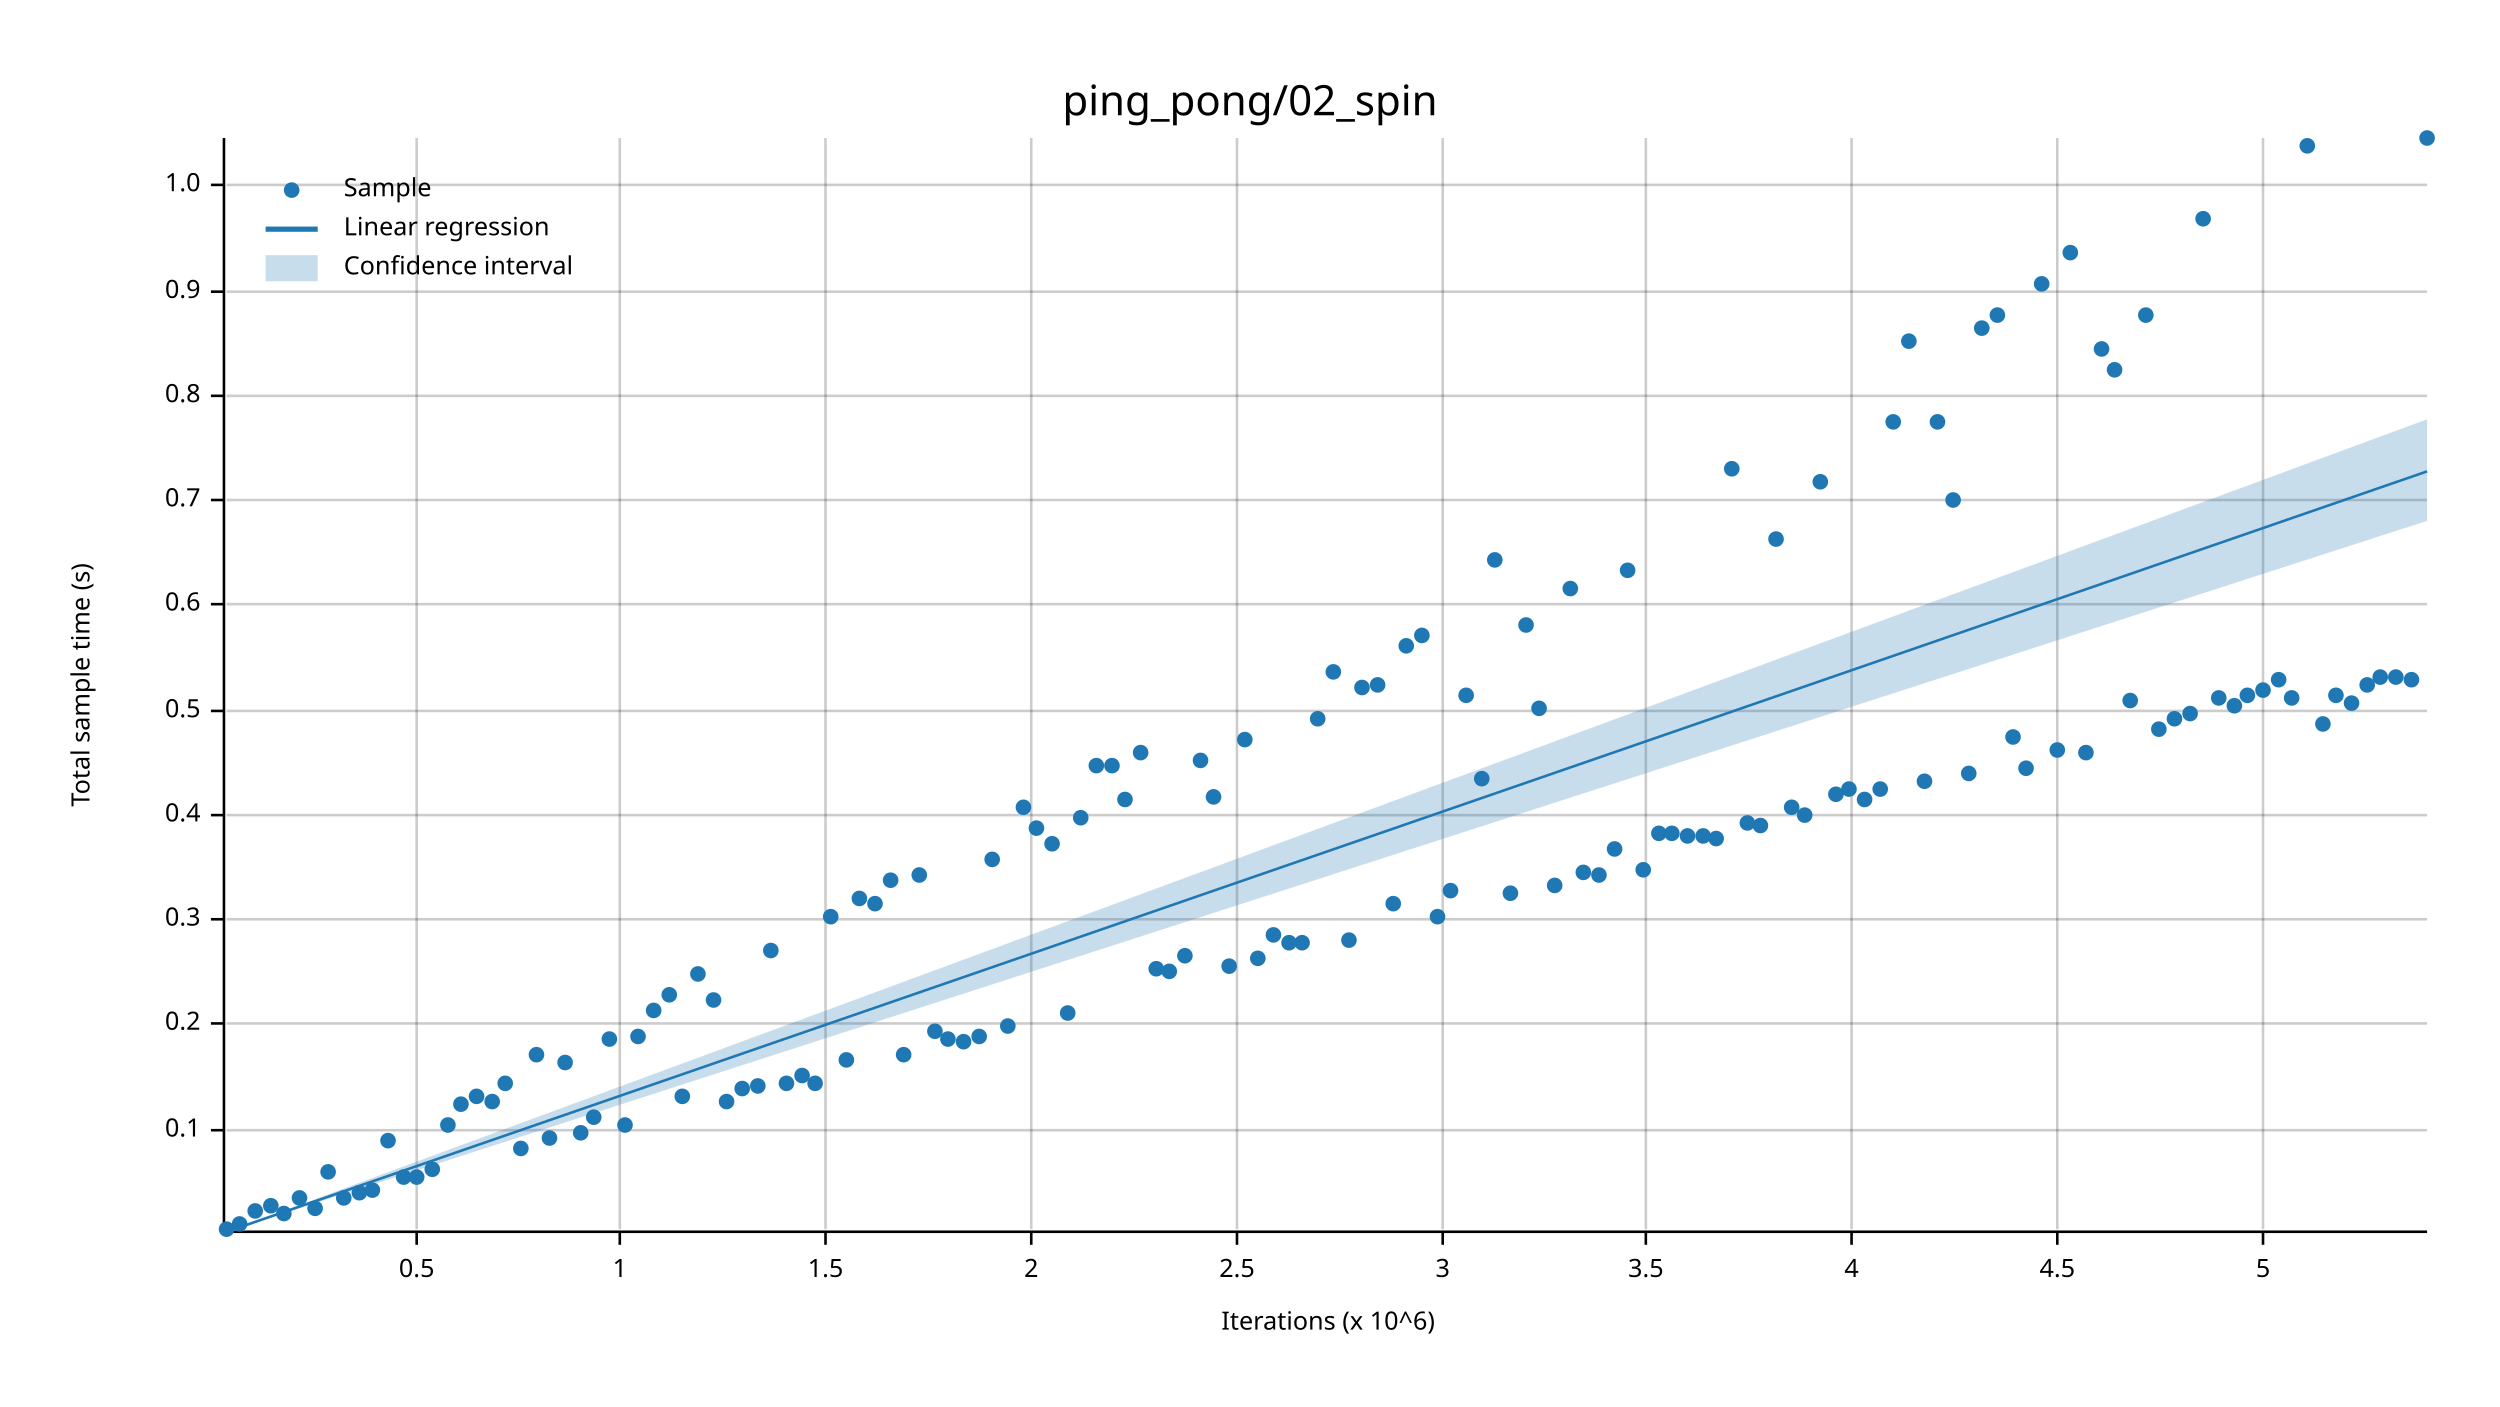
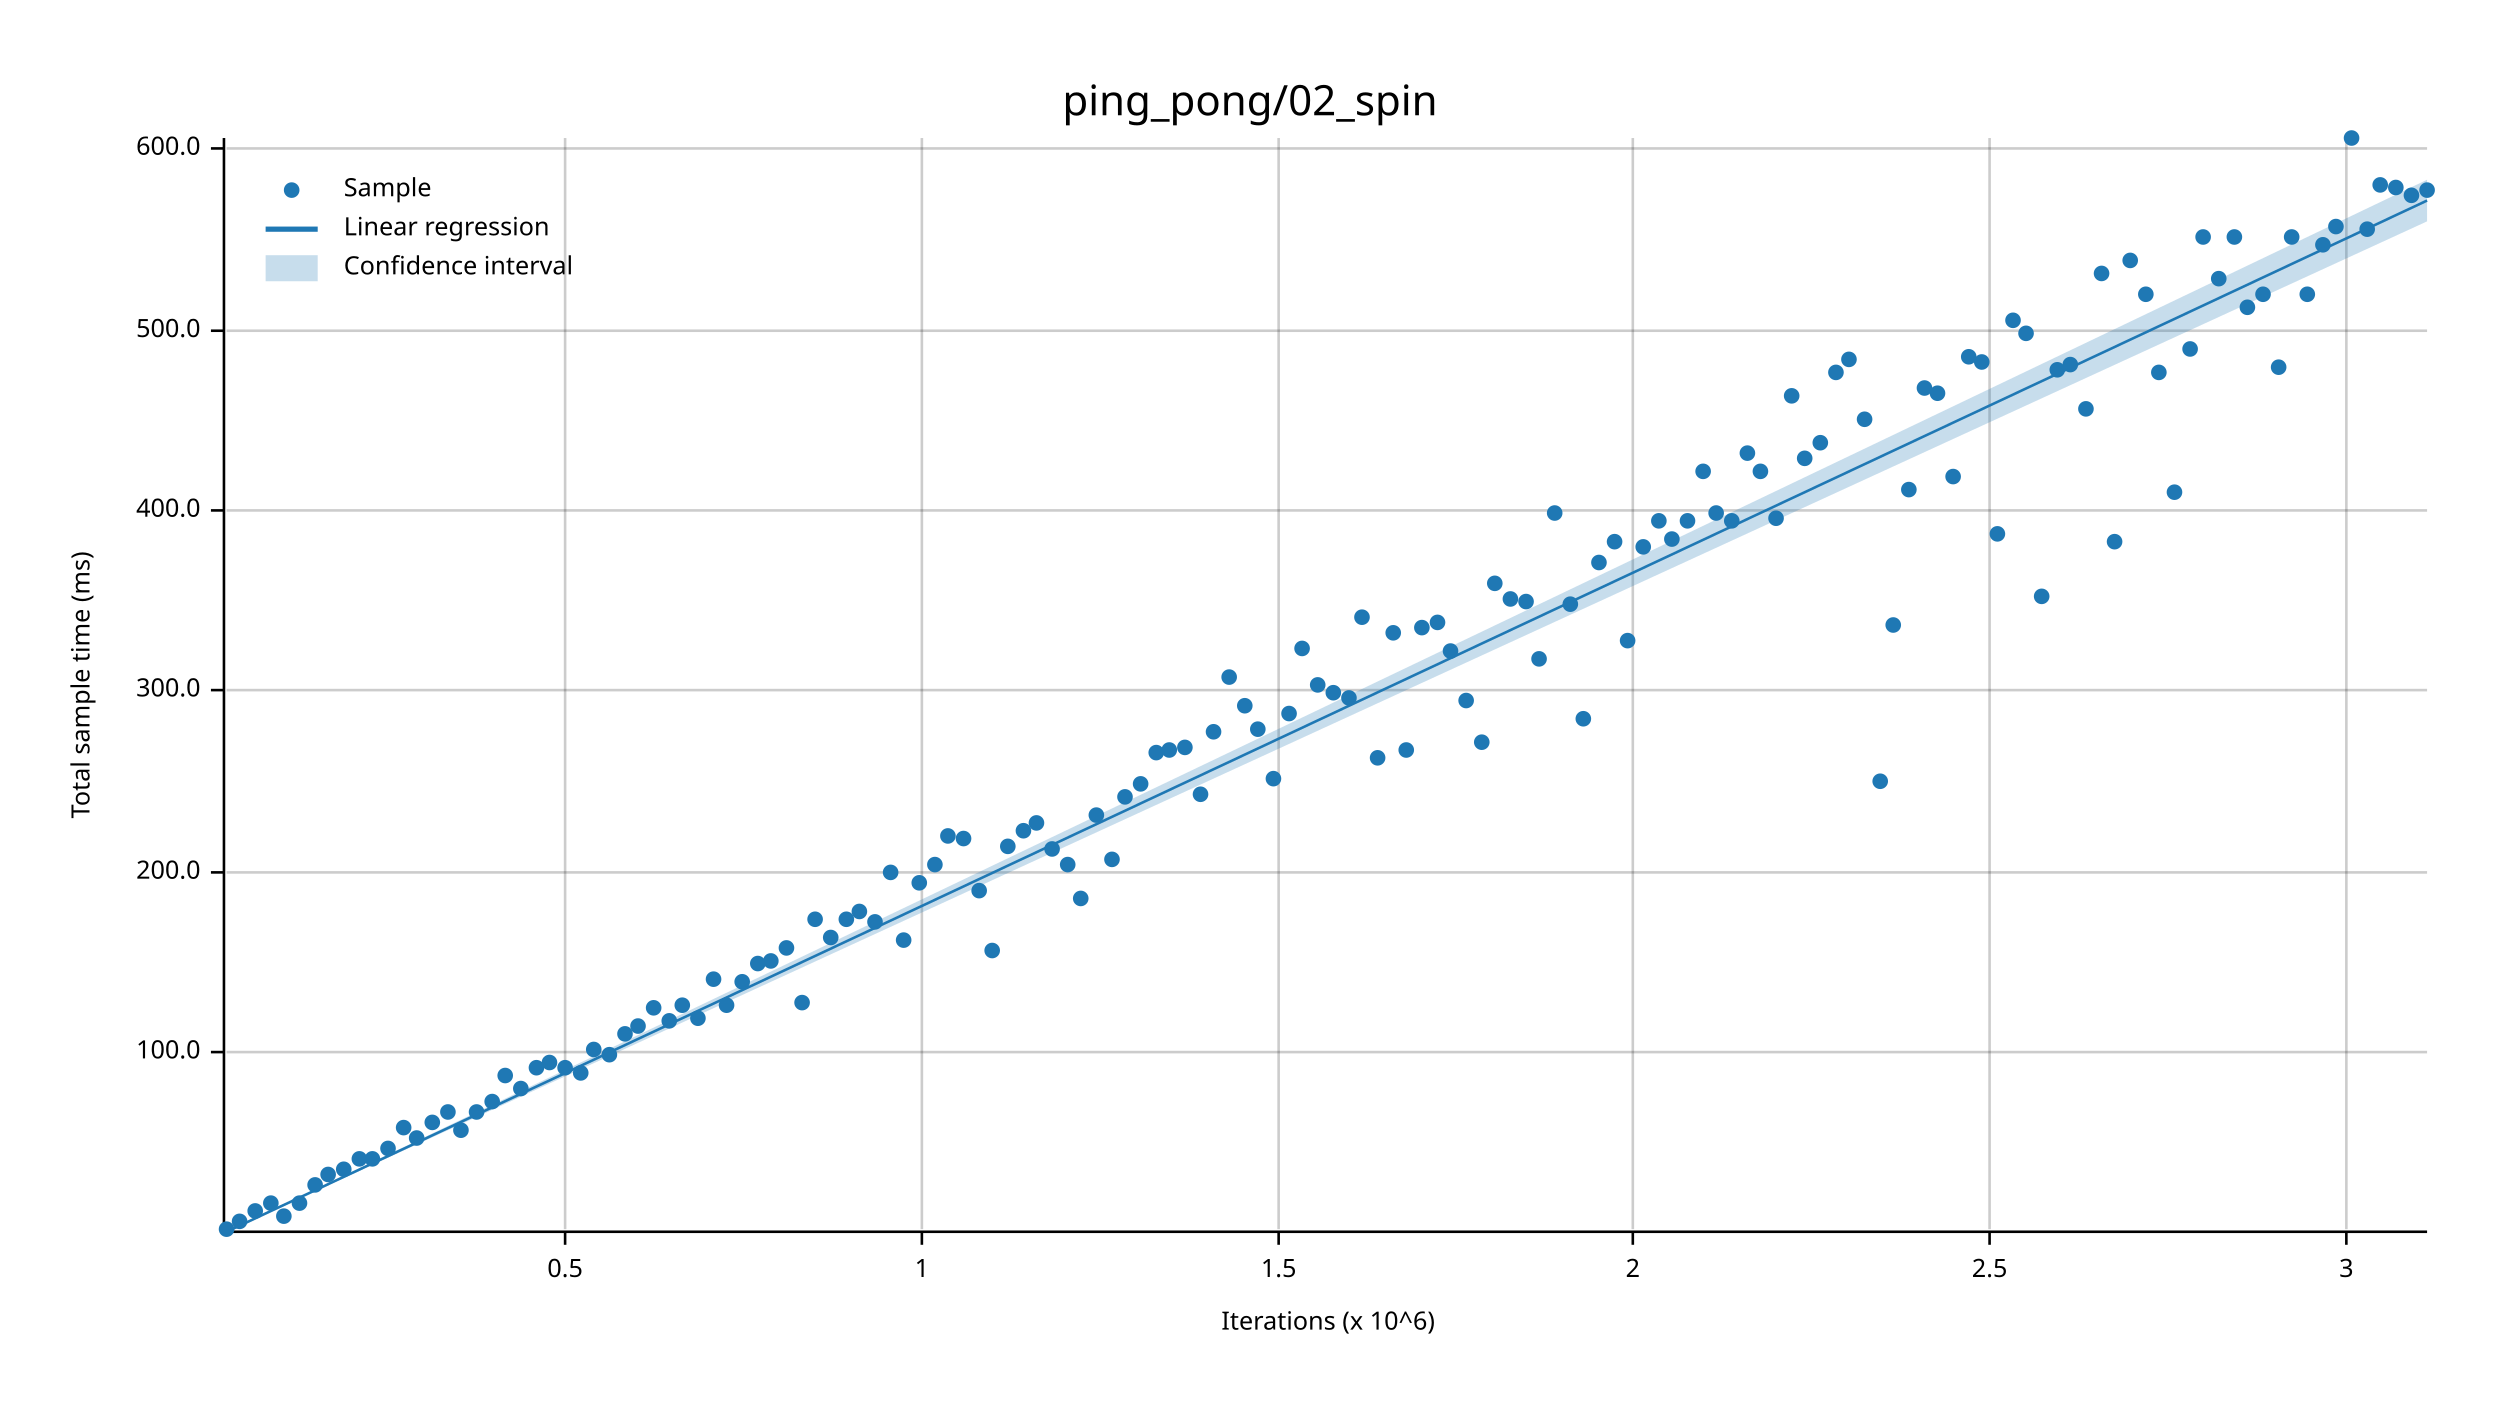
<svg xmlns="http://www.w3.org/2000/svg" width="960" height="540" viewBox="0 0 960 540">
  <text x="480" y="32" dy="0.76em" text-anchor="middle" font-family="sans-serif" font-size="16.129" opacity="1" fill="#000000">
ping_pong/02_spin
</text>
  <text x="27" y="263" dy="0.76em" text-anchor="middle" font-family="sans-serif" font-size="9.677" opacity="1" fill="#000000" transform="rotate(270, 27, 263)">
- Total sample time (s)
+ Total sample time (ms)
</text>
  <text x="510" y="513" dy="-0.5ex" text-anchor="middle" font-family="sans-serif" font-size="9.677" opacity="1" fill="#000000">
Iterations (x 10^6)
</text>
-   <line opacity="0.2" stroke="#000000" stroke-width="1" x1="160" y1="472" x2="160" y2="53" />
-   <line opacity="0.2" stroke="#000000" stroke-width="1" x1="238" y1="472" x2="238" y2="53" />
-   <line opacity="0.2" stroke="#000000" stroke-width="1" x1="317" y1="472" x2="317" y2="53" />
-   <line opacity="0.2" stroke="#000000" stroke-width="1" x1="396" y1="472" x2="396" y2="53" />
-   <line opacity="0.2" stroke="#000000" stroke-width="1" x1="475" y1="472" x2="475" y2="53" />
-   <line opacity="0.2" stroke="#000000" stroke-width="1" x1="554" y1="472" x2="554" y2="53" />
-   <line opacity="0.2" stroke="#000000" stroke-width="1" x1="632" y1="472" x2="632" y2="53" />
-   <line opacity="0.2" stroke="#000000" stroke-width="1" x1="711" y1="472" x2="711" y2="53" />
-   <line opacity="0.2" stroke="#000000" stroke-width="1" x1="790" y1="472" x2="790" y2="53" />
-   <line opacity="0.2" stroke="#000000" stroke-width="1" x1="869" y1="472" x2="869" y2="53" />
-   <line opacity="0.2" stroke="#000000" stroke-width="1" x1="87" y1="434" x2="932" y2="434" />
-   <line opacity="0.2" stroke="#000000" stroke-width="1" x1="87" y1="393" x2="932" y2="393" />
-   <line opacity="0.2" stroke="#000000" stroke-width="1" x1="87" y1="353" x2="932" y2="353" />
-   <line opacity="0.2" stroke="#000000" stroke-width="1" x1="87" y1="313" x2="932" y2="313" />
-   <line opacity="0.2" stroke="#000000" stroke-width="1" x1="87" y1="273" x2="932" y2="273" />
-   <line opacity="0.2" stroke="#000000" stroke-width="1" x1="87" y1="232" x2="932" y2="232" />
-   <line opacity="0.2" stroke="#000000" stroke-width="1" x1="87" y1="192" x2="932" y2="192" />
-   <line opacity="0.2" stroke="#000000" stroke-width="1" x1="87" y1="152" x2="932" y2="152" />
-   <line opacity="0.2" stroke="#000000" stroke-width="1" x1="87" y1="112" x2="932" y2="112" />
-   <line opacity="0.2" stroke="#000000" stroke-width="1" x1="87" y1="71" x2="932" y2="71" />
+   <line opacity="0.2" stroke="#000000" stroke-width="1" x1="217" y1="472" x2="217" y2="53" />
+   <line opacity="0.2" stroke="#000000" stroke-width="1" x1="354" y1="472" x2="354" y2="53" />
+   <line opacity="0.2" stroke="#000000" stroke-width="1" x1="491" y1="472" x2="491" y2="53" />
+   <line opacity="0.2" stroke="#000000" stroke-width="1" x1="627" y1="472" x2="627" y2="53" />
+   <line opacity="0.2" stroke="#000000" stroke-width="1" x1="764" y1="472" x2="764" y2="53" />
+   <line opacity="0.2" stroke="#000000" stroke-width="1" x1="901" y1="472" x2="901" y2="53" />
+   <line opacity="0.2" stroke="#000000" stroke-width="1" x1="87" y1="404" x2="932" y2="404" />
+   <line opacity="0.2" stroke="#000000" stroke-width="1" x1="87" y1="335" x2="932" y2="335" />
+   <line opacity="0.2" stroke="#000000" stroke-width="1" x1="87" y1="265" x2="932" y2="265" />
+   <line opacity="0.2" stroke="#000000" stroke-width="1" x1="87" y1="196" x2="932" y2="196" />
+   <line opacity="0.2" stroke="#000000" stroke-width="1" x1="87" y1="127" x2="932" y2="127" />
+   <line opacity="0.2" stroke="#000000" stroke-width="1" x1="87" y1="57" x2="932" y2="57" />
  <polyline fill="none" opacity="1" stroke="#000000" stroke-width="1" points="86,53 86,472 " />
-   <text x="77" y="434" dy="0.5ex" text-anchor="end" font-family="sans-serif" font-size="9.677" opacity="1" fill="#000000">
- 0.1
- </text>
-   <polyline fill="none" opacity="1" stroke="#000000" stroke-width="1" points="81,434 86,434 " />
-   <text x="77" y="393" dy="0.5ex" text-anchor="end" font-family="sans-serif" font-size="9.677" opacity="1" fill="#000000">
- 0.2
- </text>
-   <polyline fill="none" opacity="1" stroke="#000000" stroke-width="1" points="81,393 86,393 " />
-   <text x="77" y="353" dy="0.5ex" text-anchor="end" font-family="sans-serif" font-size="9.677" opacity="1" fill="#000000">
- 0.3
- </text>
-   <polyline fill="none" opacity="1" stroke="#000000" stroke-width="1" points="81,353 86,353 " />
-   <text x="77" y="313" dy="0.5ex" text-anchor="end" font-family="sans-serif" font-size="9.677" opacity="1" fill="#000000">
- 0.4
- </text>
-   <polyline fill="none" opacity="1" stroke="#000000" stroke-width="1" points="81,313 86,313 " />
-   <text x="77" y="273" dy="0.5ex" text-anchor="end" font-family="sans-serif" font-size="9.677" opacity="1" fill="#000000">
+   <text x="77" y="404" dy="0.5ex" text-anchor="end" font-family="sans-serif" font-size="9.677" opacity="1" fill="#000000">
+ 100.0
+ </text>
+   <polyline fill="none" opacity="1" stroke="#000000" stroke-width="1" points="81,404 86,404 " />
+   <text x="77" y="335" dy="0.5ex" text-anchor="end" font-family="sans-serif" font-size="9.677" opacity="1" fill="#000000">
+ 200.0
+ </text>
+   <polyline fill="none" opacity="1" stroke="#000000" stroke-width="1" points="81,335 86,335 " />
+   <text x="77" y="265" dy="0.5ex" text-anchor="end" font-family="sans-serif" font-size="9.677" opacity="1" fill="#000000">
+ 300.0
+ </text>
+   <polyline fill="none" opacity="1" stroke="#000000" stroke-width="1" points="81,265 86,265 " />
+   <text x="77" y="196" dy="0.5ex" text-anchor="end" font-family="sans-serif" font-size="9.677" opacity="1" fill="#000000">
+ 400.0
+ </text>
+   <polyline fill="none" opacity="1" stroke="#000000" stroke-width="1" points="81,196 86,196 " />
+   <text x="77" y="127" dy="0.5ex" text-anchor="end" font-family="sans-serif" font-size="9.677" opacity="1" fill="#000000">
+ 500.0
+ </text>
+   <polyline fill="none" opacity="1" stroke="#000000" stroke-width="1" points="81,127 86,127 " />
+   <text x="77" y="57" dy="0.5ex" text-anchor="end" font-family="sans-serif" font-size="9.677" opacity="1" fill="#000000">
+ 600.0
+ </text>
+   <polyline fill="none" opacity="1" stroke="#000000" stroke-width="1" points="81,57 86,57 " />
+   <polyline fill="none" opacity="1" stroke="#000000" stroke-width="1" points="87,473 932,473 " />
+   <text x="217" y="483" dy="0.76em" text-anchor="middle" font-family="sans-serif" font-size="9.677" opacity="1" fill="#000000">
0.5
</text>
-   <polyline fill="none" opacity="1" stroke="#000000" stroke-width="1" points="81,273 86,273 " />
-   <text x="77" y="232" dy="0.5ex" text-anchor="end" font-family="sans-serif" font-size="9.677" opacity="1" fill="#000000">
- 0.6
- </text>
-   <polyline fill="none" opacity="1" stroke="#000000" stroke-width="1" points="81,232 86,232 " />
-   <text x="77" y="192" dy="0.5ex" text-anchor="end" font-family="sans-serif" font-size="9.677" opacity="1" fill="#000000">
- 0.7
- </text>
-   <polyline fill="none" opacity="1" stroke="#000000" stroke-width="1" points="81,192 86,192 " />
-   <text x="77" y="152" dy="0.5ex" text-anchor="end" font-family="sans-serif" font-size="9.677" opacity="1" fill="#000000">
- 0.8
- </text>
-   <polyline fill="none" opacity="1" stroke="#000000" stroke-width="1" points="81,152 86,152 " />
-   <text x="77" y="112" dy="0.5ex" text-anchor="end" font-family="sans-serif" font-size="9.677" opacity="1" fill="#000000">
- 0.9
- </text>
-   <polyline fill="none" opacity="1" stroke="#000000" stroke-width="1" points="81,112 86,112 " />
-   <text x="77" y="71" dy="0.5ex" text-anchor="end" font-family="sans-serif" font-size="9.677" opacity="1" fill="#000000">
- 1.0
- </text>
-   <polyline fill="none" opacity="1" stroke="#000000" stroke-width="1" points="81,71 86,71 " />
-   <polyline fill="none" opacity="1" stroke="#000000" stroke-width="1" points="87,473 932,473 " />
-   <text x="160" y="483" dy="0.76em" text-anchor="middle" font-family="sans-serif" font-size="9.677" opacity="1" fill="#000000">
- 0.5
- </text>
-   <polyline fill="none" opacity="1" stroke="#000000" stroke-width="1" points="160,473 160,478 " />
-   <text x="238" y="483" dy="0.76em" text-anchor="middle" font-family="sans-serif" font-size="9.677" opacity="1" fill="#000000">
+   <polyline fill="none" opacity="1" stroke="#000000" stroke-width="1" points="217,473 217,478 " />
+   <text x="354" y="483" dy="0.76em" text-anchor="middle" font-family="sans-serif" font-size="9.677" opacity="1" fill="#000000">
1
</text>
-   <polyline fill="none" opacity="1" stroke="#000000" stroke-width="1" points="238,473 238,478 " />
-   <text x="317" y="483" dy="0.76em" text-anchor="middle" font-family="sans-serif" font-size="9.677" opacity="1" fill="#000000">
+   <polyline fill="none" opacity="1" stroke="#000000" stroke-width="1" points="354,473 354,478 " />
+   <text x="491" y="483" dy="0.76em" text-anchor="middle" font-family="sans-serif" font-size="9.677" opacity="1" fill="#000000">
1.5
</text>
-   <polyline fill="none" opacity="1" stroke="#000000" stroke-width="1" points="317,473 317,478 " />
-   <text x="396" y="483" dy="0.76em" text-anchor="middle" font-family="sans-serif" font-size="9.677" opacity="1" fill="#000000">
+   <polyline fill="none" opacity="1" stroke="#000000" stroke-width="1" points="491,473 491,478 " />
+   <text x="627" y="483" dy="0.76em" text-anchor="middle" font-family="sans-serif" font-size="9.677" opacity="1" fill="#000000">
2
</text>
-   <polyline fill="none" opacity="1" stroke="#000000" stroke-width="1" points="396,473 396,478 " />
-   <text x="475" y="483" dy="0.76em" text-anchor="middle" font-family="sans-serif" font-size="9.677" opacity="1" fill="#000000">
+   <polyline fill="none" opacity="1" stroke="#000000" stroke-width="1" points="627,473 627,478 " />
+   <text x="764" y="483" dy="0.76em" text-anchor="middle" font-family="sans-serif" font-size="9.677" opacity="1" fill="#000000">
2.5
</text>
-   <polyline fill="none" opacity="1" stroke="#000000" stroke-width="1" points="475,473 475,478 " />
-   <text x="554" y="483" dy="0.76em" text-anchor="middle" font-family="sans-serif" font-size="9.677" opacity="1" fill="#000000">
+   <polyline fill="none" opacity="1" stroke="#000000" stroke-width="1" points="764,473 764,478 " />
+   <text x="901" y="483" dy="0.76em" text-anchor="middle" font-family="sans-serif" font-size="9.677" opacity="1" fill="#000000">
3
</text>
-   <polyline fill="none" opacity="1" stroke="#000000" stroke-width="1" points="554,473 554,478 " />
-   <text x="632" y="483" dy="0.76em" text-anchor="middle" font-family="sans-serif" font-size="9.677" opacity="1" fill="#000000">
- 3.5
- </text>
-   <polyline fill="none" opacity="1" stroke="#000000" stroke-width="1" points="632,473 632,478 " />
-   <text x="711" y="483" dy="0.76em" text-anchor="middle" font-family="sans-serif" font-size="9.677" opacity="1" fill="#000000">
- 4
- </text>
-   <polyline fill="none" opacity="1" stroke="#000000" stroke-width="1" points="711,473 711,478 " />
-   <text x="790" y="483" dy="0.76em" text-anchor="middle" font-family="sans-serif" font-size="9.677" opacity="1" fill="#000000">
- 4.5
- </text>
-   <polyline fill="none" opacity="1" stroke="#000000" stroke-width="1" points="790,473 790,478 " />
-   <text x="869" y="483" dy="0.76em" text-anchor="middle" font-family="sans-serif" font-size="9.677" opacity="1" fill="#000000">
- 5
- </text>
-   <polyline fill="none" opacity="1" stroke="#000000" stroke-width="1" points="869,473 869,478 " />
+   <polyline fill="none" opacity="1" stroke="#000000" stroke-width="1" points="901,473 901,478 " />
  <circle cx="87" cy="472" r="3" opacity="1" fill="#1F78B4" stroke="none" stroke-width="1" />
-   <circle cx="92" cy="470" r="3" opacity="1" fill="#1F78B4" stroke="none" stroke-width="1" />
+   <circle cx="92" cy="469" r="3" opacity="1" fill="#1F78B4" stroke="none" stroke-width="1" />
  <circle cx="98" cy="465" r="3" opacity="1" fill="#1F78B4" stroke="none" stroke-width="1" />
-   <circle cx="104" cy="463" r="3" opacity="1" fill="#1F78B4" stroke="none" stroke-width="1" />
-   <circle cx="109" cy="466" r="3" opacity="1" fill="#1F78B4" stroke="none" stroke-width="1" />
-   <circle cx="115" cy="460" r="3" opacity="1" fill="#1F78B4" stroke="none" stroke-width="1" />
-   <circle cx="121" cy="464" r="3" opacity="1" fill="#1F78B4" stroke="none" stroke-width="1" />
-   <circle cx="126" cy="450" r="3" opacity="1" fill="#1F78B4" stroke="none" stroke-width="1" />
-   <circle cx="132" cy="460" r="3" opacity="1" fill="#1F78B4" stroke="none" stroke-width="1" />
-   <circle cx="138" cy="458" r="3" opacity="1" fill="#1F78B4" stroke="none" stroke-width="1" />
-   <circle cx="143" cy="457" r="3" opacity="1" fill="#1F78B4" stroke="none" stroke-width="1" />
-   <circle cx="149" cy="438" r="3" opacity="1" fill="#1F78B4" stroke="none" stroke-width="1" />
-   <circle cx="155" cy="452" r="3" opacity="1" fill="#1F78B4" stroke="none" stroke-width="1" />
-   <circle cx="160" cy="452" r="3" opacity="1" fill="#1F78B4" stroke="none" stroke-width="1" />
-   <circle cx="166" cy="449" r="3" opacity="1" fill="#1F78B4" stroke="none" stroke-width="1" />
-   <circle cx="172" cy="432" r="3" opacity="1" fill="#1F78B4" stroke="none" stroke-width="1" />
-   <circle cx="177" cy="424" r="3" opacity="1" fill="#1F78B4" stroke="none" stroke-width="1" />
-   <circle cx="183" cy="421" r="3" opacity="1" fill="#1F78B4" stroke="none" stroke-width="1" />
+   <circle cx="104" cy="462" r="3" opacity="1" fill="#1F78B4" stroke="none" stroke-width="1" />
+   <circle cx="109" cy="467" r="3" opacity="1" fill="#1F78B4" stroke="none" stroke-width="1" />
+   <circle cx="115" cy="462" r="3" opacity="1" fill="#1F78B4" stroke="none" stroke-width="1" />
+   <circle cx="121" cy="455" r="3" opacity="1" fill="#1F78B4" stroke="none" stroke-width="1" />
+   <circle cx="126" cy="451" r="3" opacity="1" fill="#1F78B4" stroke="none" stroke-width="1" />
+   <circle cx="132" cy="449" r="3" opacity="1" fill="#1F78B4" stroke="none" stroke-width="1" />
+   <circle cx="138" cy="445" r="3" opacity="1" fill="#1F78B4" stroke="none" stroke-width="1" />
+   <circle cx="143" cy="445" r="3" opacity="1" fill="#1F78B4" stroke="none" stroke-width="1" />
+   <circle cx="149" cy="441" r="3" opacity="1" fill="#1F78B4" stroke="none" stroke-width="1" />
+   <circle cx="155" cy="433" r="3" opacity="1" fill="#1F78B4" stroke="none" stroke-width="1" />
+   <circle cx="160" cy="437" r="3" opacity="1" fill="#1F78B4" stroke="none" stroke-width="1" />
+   <circle cx="166" cy="431" r="3" opacity="1" fill="#1F78B4" stroke="none" stroke-width="1" />
+   <circle cx="172" cy="427" r="3" opacity="1" fill="#1F78B4" stroke="none" stroke-width="1" />
+   <circle cx="177" cy="434" r="3" opacity="1" fill="#1F78B4" stroke="none" stroke-width="1" />
+   <circle cx="183" cy="427" r="3" opacity="1" fill="#1F78B4" stroke="none" stroke-width="1" />
  <circle cx="189" cy="423" r="3" opacity="1" fill="#1F78B4" stroke="none" stroke-width="1" />
-   <circle cx="194" cy="416" r="3" opacity="1" fill="#1F78B4" stroke="none" stroke-width="1" />
-   <circle cx="200" cy="441" r="3" opacity="1" fill="#1F78B4" stroke="none" stroke-width="1" />
-   <circle cx="206" cy="405" r="3" opacity="1" fill="#1F78B4" stroke="none" stroke-width="1" />
-   <circle cx="211" cy="437" r="3" opacity="1" fill="#1F78B4" stroke="none" stroke-width="1" />
-   <circle cx="217" cy="408" r="3" opacity="1" fill="#1F78B4" stroke="none" stroke-width="1" />
-   <circle cx="223" cy="435" r="3" opacity="1" fill="#1F78B4" stroke="none" stroke-width="1" />
-   <circle cx="228" cy="429" r="3" opacity="1" fill="#1F78B4" stroke="none" stroke-width="1" />
-   <circle cx="234" cy="399" r="3" opacity="1" fill="#1F78B4" stroke="none" stroke-width="1" />
-   <circle cx="240" cy="432" r="3" opacity="1" fill="#1F78B4" stroke="none" stroke-width="1" />
-   <circle cx="245" cy="398" r="3" opacity="1" fill="#1F78B4" stroke="none" stroke-width="1" />
-   <circle cx="251" cy="388" r="3" opacity="1" fill="#1F78B4" stroke="none" stroke-width="1" />
-   <circle cx="257" cy="382" r="3" opacity="1" fill="#1F78B4" stroke="none" stroke-width="1" />
-   <circle cx="262" cy="421" r="3" opacity="1" fill="#1F78B4" stroke="none" stroke-width="1" />
-   <circle cx="268" cy="374" r="3" opacity="1" fill="#1F78B4" stroke="none" stroke-width="1" />
-   <circle cx="274" cy="384" r="3" opacity="1" fill="#1F78B4" stroke="none" stroke-width="1" />
-   <circle cx="279" cy="423" r="3" opacity="1" fill="#1F78B4" stroke="none" stroke-width="1" />
-   <circle cx="285" cy="418" r="3" opacity="1" fill="#1F78B4" stroke="none" stroke-width="1" />
-   <circle cx="291" cy="417" r="3" opacity="1" fill="#1F78B4" stroke="none" stroke-width="1" />
-   <circle cx="296" cy="365" r="3" opacity="1" fill="#1F78B4" stroke="none" stroke-width="1" />
-   <circle cx="302" cy="416" r="3" opacity="1" fill="#1F78B4" stroke="none" stroke-width="1" />
-   <circle cx="308" cy="413" r="3" opacity="1" fill="#1F78B4" stroke="none" stroke-width="1" />
-   <circle cx="313" cy="416" r="3" opacity="1" fill="#1F78B4" stroke="none" stroke-width="1" />
-   <circle cx="319" cy="352" r="3" opacity="1" fill="#1F78B4" stroke="none" stroke-width="1" />
-   <circle cx="325" cy="407" r="3" opacity="1" fill="#1F78B4" stroke="none" stroke-width="1" />
-   <circle cx="330" cy="345" r="3" opacity="1" fill="#1F78B4" stroke="none" stroke-width="1" />
-   <circle cx="336" cy="347" r="3" opacity="1" fill="#1F78B4" stroke="none" stroke-width="1" />
-   <circle cx="342" cy="338" r="3" opacity="1" fill="#1F78B4" stroke="none" stroke-width="1" />
-   <circle cx="347" cy="405" r="3" opacity="1" fill="#1F78B4" stroke="none" stroke-width="1" />
-   <circle cx="353" cy="336" r="3" opacity="1" fill="#1F78B4" stroke="none" stroke-width="1" />
-   <circle cx="359" cy="396" r="3" opacity="1" fill="#1F78B4" stroke="none" stroke-width="1" />
-   <circle cx="364" cy="399" r="3" opacity="1" fill="#1F78B4" stroke="none" stroke-width="1" />
-   <circle cx="370" cy="400" r="3" opacity="1" fill="#1F78B4" stroke="none" stroke-width="1" />
-   <circle cx="376" cy="398" r="3" opacity="1" fill="#1F78B4" stroke="none" stroke-width="1" />
-   <circle cx="381" cy="330" r="3" opacity="1" fill="#1F78B4" stroke="none" stroke-width="1" />
-   <circle cx="387" cy="394" r="3" opacity="1" fill="#1F78B4" stroke="none" stroke-width="1" />
-   <circle cx="393" cy="310" r="3" opacity="1" fill="#1F78B4" stroke="none" stroke-width="1" />
-   <circle cx="398" cy="318" r="3" opacity="1" fill="#1F78B4" stroke="none" stroke-width="1" />
-   <circle cx="404" cy="324" r="3" opacity="1" fill="#1F78B4" stroke="none" stroke-width="1" />
-   <circle cx="410" cy="389" r="3" opacity="1" fill="#1F78B4" stroke="none" stroke-width="1" />
-   <circle cx="415" cy="314" r="3" opacity="1" fill="#1F78B4" stroke="none" stroke-width="1" />
-   <circle cx="421" cy="294" r="3" opacity="1" fill="#1F78B4" stroke="none" stroke-width="1" />
-   <circle cx="427" cy="294" r="3" opacity="1" fill="#1F78B4" stroke="none" stroke-width="1" />
-   <circle cx="432" cy="307" r="3" opacity="1" fill="#1F78B4" stroke="none" stroke-width="1" />
-   <circle cx="438" cy="289" r="3" opacity="1" fill="#1F78B4" stroke="none" stroke-width="1" />
-   <circle cx="444" cy="372" r="3" opacity="1" fill="#1F78B4" stroke="none" stroke-width="1" />
-   <circle cx="449" cy="373" r="3" opacity="1" fill="#1F78B4" stroke="none" stroke-width="1" />
-   <circle cx="455" cy="367" r="3" opacity="1" fill="#1F78B4" stroke="none" stroke-width="1" />
-   <circle cx="461" cy="292" r="3" opacity="1" fill="#1F78B4" stroke="none" stroke-width="1" />
-   <circle cx="466" cy="306" r="3" opacity="1" fill="#1F78B4" stroke="none" stroke-width="1" />
-   <circle cx="472" cy="371" r="3" opacity="1" fill="#1F78B4" stroke="none" stroke-width="1" />
-   <circle cx="478" cy="284" r="3" opacity="1" fill="#1F78B4" stroke="none" stroke-width="1" />
-   <circle cx="483" cy="368" r="3" opacity="1" fill="#1F78B4" stroke="none" stroke-width="1" />
-   <circle cx="489" cy="359" r="3" opacity="1" fill="#1F78B4" stroke="none" stroke-width="1" />
-   <circle cx="495" cy="362" r="3" opacity="1" fill="#1F78B4" stroke="none" stroke-width="1" />
-   <circle cx="500" cy="362" r="3" opacity="1" fill="#1F78B4" stroke="none" stroke-width="1" />
-   <circle cx="506" cy="276" r="3" opacity="1" fill="#1F78B4" stroke="none" stroke-width="1" />
-   <circle cx="512" cy="258" r="3" opacity="1" fill="#1F78B4" stroke="none" stroke-width="1" />
-   <circle cx="518" cy="361" r="3" opacity="1" fill="#1F78B4" stroke="none" stroke-width="1" />
-   <circle cx="523" cy="264" r="3" opacity="1" fill="#1F78B4" stroke="none" stroke-width="1" />
-   <circle cx="529" cy="263" r="3" opacity="1" fill="#1F78B4" stroke="none" stroke-width="1" />
-   <circle cx="535" cy="347" r="3" opacity="1" fill="#1F78B4" stroke="none" stroke-width="1" />
-   <circle cx="540" cy="248" r="3" opacity="1" fill="#1F78B4" stroke="none" stroke-width="1" />
-   <circle cx="546" cy="244" r="3" opacity="1" fill="#1F78B4" stroke="none" stroke-width="1" />
-   <circle cx="552" cy="352" r="3" opacity="1" fill="#1F78B4" stroke="none" stroke-width="1" />
-   <circle cx="557" cy="342" r="3" opacity="1" fill="#1F78B4" stroke="none" stroke-width="1" />
-   <circle cx="563" cy="267" r="3" opacity="1" fill="#1F78B4" stroke="none" stroke-width="1" />
-   <circle cx="569" cy="299" r="3" opacity="1" fill="#1F78B4" stroke="none" stroke-width="1" />
-   <circle cx="574" cy="215" r="3" opacity="1" fill="#1F78B4" stroke="none" stroke-width="1" />
-   <circle cx="580" cy="343" r="3" opacity="1" fill="#1F78B4" stroke="none" stroke-width="1" />
-   <circle cx="586" cy="240" r="3" opacity="1" fill="#1F78B4" stroke="none" stroke-width="1" />
-   <circle cx="591" cy="272" r="3" opacity="1" fill="#1F78B4" stroke="none" stroke-width="1" />
-   <circle cx="597" cy="340" r="3" opacity="1" fill="#1F78B4" stroke="none" stroke-width="1" />
-   <circle cx="603" cy="226" r="3" opacity="1" fill="#1F78B4" stroke="none" stroke-width="1" />
-   <circle cx="608" cy="335" r="3" opacity="1" fill="#1F78B4" stroke="none" stroke-width="1" />
-   <circle cx="614" cy="336" r="3" opacity="1" fill="#1F78B4" stroke="none" stroke-width="1" />
-   <circle cx="620" cy="326" r="3" opacity="1" fill="#1F78B4" stroke="none" stroke-width="1" />
-   <circle cx="625" cy="219" r="3" opacity="1" fill="#1F78B4" stroke="none" stroke-width="1" />
-   <circle cx="631" cy="334" r="3" opacity="1" fill="#1F78B4" stroke="none" stroke-width="1" />
-   <circle cx="637" cy="320" r="3" opacity="1" fill="#1F78B4" stroke="none" stroke-width="1" />
-   <circle cx="642" cy="320" r="3" opacity="1" fill="#1F78B4" stroke="none" stroke-width="1" />
-   <circle cx="648" cy="321" r="3" opacity="1" fill="#1F78B4" stroke="none" stroke-width="1" />
-   <circle cx="654" cy="321" r="3" opacity="1" fill="#1F78B4" stroke="none" stroke-width="1" />
-   <circle cx="659" cy="322" r="3" opacity="1" fill="#1F78B4" stroke="none" stroke-width="1" />
-   <circle cx="665" cy="180" r="3" opacity="1" fill="#1F78B4" stroke="none" stroke-width="1" />
-   <circle cx="671" cy="316" r="3" opacity="1" fill="#1F78B4" stroke="none" stroke-width="1" />
-   <circle cx="676" cy="317" r="3" opacity="1" fill="#1F78B4" stroke="none" stroke-width="1" />
-   <circle cx="682" cy="207" r="3" opacity="1" fill="#1F78B4" stroke="none" stroke-width="1" />
-   <circle cx="688" cy="310" r="3" opacity="1" fill="#1F78B4" stroke="none" stroke-width="1" />
-   <circle cx="693" cy="313" r="3" opacity="1" fill="#1F78B4" stroke="none" stroke-width="1" />
-   <circle cx="699" cy="185" r="3" opacity="1" fill="#1F78B4" stroke="none" stroke-width="1" />
-   <circle cx="705" cy="305" r="3" opacity="1" fill="#1F78B4" stroke="none" stroke-width="1" />
-   <circle cx="710" cy="303" r="3" opacity="1" fill="#1F78B4" stroke="none" stroke-width="1" />
-   <circle cx="716" cy="307" r="3" opacity="1" fill="#1F78B4" stroke="none" stroke-width="1" />
-   <circle cx="722" cy="303" r="3" opacity="1" fill="#1F78B4" stroke="none" stroke-width="1" />
-   <circle cx="727" cy="162" r="3" opacity="1" fill="#1F78B4" stroke="none" stroke-width="1" />
-   <circle cx="733" cy="131" r="3" opacity="1" fill="#1F78B4" stroke="none" stroke-width="1" />
-   <circle cx="739" cy="300" r="3" opacity="1" fill="#1F78B4" stroke="none" stroke-width="1" />
-   <circle cx="744" cy="162" r="3" opacity="1" fill="#1F78B4" stroke="none" stroke-width="1" />
-   <circle cx="750" cy="192" r="3" opacity="1" fill="#1F78B4" stroke="none" stroke-width="1" />
-   <circle cx="756" cy="297" r="3" opacity="1" fill="#1F78B4" stroke="none" stroke-width="1" />
-   <circle cx="761" cy="126" r="3" opacity="1" fill="#1F78B4" stroke="none" stroke-width="1" />
-   <circle cx="767" cy="121" r="3" opacity="1" fill="#1F78B4" stroke="none" stroke-width="1" />
-   <circle cx="773" cy="283" r="3" opacity="1" fill="#1F78B4" stroke="none" stroke-width="1" />
-   <circle cx="778" cy="295" r="3" opacity="1" fill="#1F78B4" stroke="none" stroke-width="1" />
-   <circle cx="784" cy="109" r="3" opacity="1" fill="#1F78B4" stroke="none" stroke-width="1" />
-   <circle cx="790" cy="288" r="3" opacity="1" fill="#1F78B4" stroke="none" stroke-width="1" />
-   <circle cx="795" cy="97" r="3" opacity="1" fill="#1F78B4" stroke="none" stroke-width="1" />
-   <circle cx="801" cy="289" r="3" opacity="1" fill="#1F78B4" stroke="none" stroke-width="1" />
-   <circle cx="807" cy="134" r="3" opacity="1" fill="#1F78B4" stroke="none" stroke-width="1" />
-   <circle cx="812" cy="142" r="3" opacity="1" fill="#1F78B4" stroke="none" stroke-width="1" />
-   <circle cx="818" cy="269" r="3" opacity="1" fill="#1F78B4" stroke="none" stroke-width="1" />
-   <circle cx="824" cy="121" r="3" opacity="1" fill="#1F78B4" stroke="none" stroke-width="1" />
-   <circle cx="829" cy="280" r="3" opacity="1" fill="#1F78B4" stroke="none" stroke-width="1" />
-   <circle cx="835" cy="276" r="3" opacity="1" fill="#1F78B4" stroke="none" stroke-width="1" />
-   <circle cx="841" cy="274" r="3" opacity="1" fill="#1F78B4" stroke="none" stroke-width="1" />
-   <circle cx="846" cy="84" r="3" opacity="1" fill="#1F78B4" stroke="none" stroke-width="1" />
-   <circle cx="852" cy="268" r="3" opacity="1" fill="#1F78B4" stroke="none" stroke-width="1" />
-   <circle cx="858" cy="271" r="3" opacity="1" fill="#1F78B4" stroke="none" stroke-width="1" />
-   <circle cx="863" cy="267" r="3" opacity="1" fill="#1F78B4" stroke="none" stroke-width="1" />
-   <circle cx="869" cy="265" r="3" opacity="1" fill="#1F78B4" stroke="none" stroke-width="1" />
-   <circle cx="875" cy="261" r="3" opacity="1" fill="#1F78B4" stroke="none" stroke-width="1" />
-   <circle cx="880" cy="268" r="3" opacity="1" fill="#1F78B4" stroke="none" stroke-width="1" />
-   <circle cx="886" cy="56" r="3" opacity="1" fill="#1F78B4" stroke="none" stroke-width="1" />
-   <circle cx="892" cy="278" r="3" opacity="1" fill="#1F78B4" stroke="none" stroke-width="1" />
-   <circle cx="897" cy="267" r="3" opacity="1" fill="#1F78B4" stroke="none" stroke-width="1" />
-   <circle cx="903" cy="270" r="3" opacity="1" fill="#1F78B4" stroke="none" stroke-width="1" />
-   <circle cx="909" cy="263" r="3" opacity="1" fill="#1F78B4" stroke="none" stroke-width="1" />
-   <circle cx="914" cy="260" r="3" opacity="1" fill="#1F78B4" stroke="none" stroke-width="1" />
-   <circle cx="920" cy="260" r="3" opacity="1" fill="#1F78B4" stroke="none" stroke-width="1" />
-   <circle cx="926" cy="261" r="3" opacity="1" fill="#1F78B4" stroke="none" stroke-width="1" />
-   <circle cx="932" cy="53" r="3" opacity="1" fill="#1F78B4" stroke="none" stroke-width="1" />
-   <polyline fill="none" opacity="1" stroke="#1F78B4" stroke-width="1" points="87,473 932,181 " />
-   <polygon opacity="0.25" fill="#1F78B4" points="87,473 932,200 932,161 " />
+   <circle cx="194" cy="413" r="3" opacity="1" fill="#1F78B4" stroke="none" stroke-width="1" />
+   <circle cx="200" cy="418" r="3" opacity="1" fill="#1F78B4" stroke="none" stroke-width="1" />
+   <circle cx="206" cy="410" r="3" opacity="1" fill="#1F78B4" stroke="none" stroke-width="1" />
+   <circle cx="211" cy="408" r="3" opacity="1" fill="#1F78B4" stroke="none" stroke-width="1" />
+   <circle cx="217" cy="410" r="3" opacity="1" fill="#1F78B4" stroke="none" stroke-width="1" />
+   <circle cx="223" cy="412" r="3" opacity="1" fill="#1F78B4" stroke="none" stroke-width="1" />
+   <circle cx="228" cy="403" r="3" opacity="1" fill="#1F78B4" stroke="none" stroke-width="1" />
+   <circle cx="234" cy="405" r="3" opacity="1" fill="#1F78B4" stroke="none" stroke-width="1" />
+   <circle cx="240" cy="397" r="3" opacity="1" fill="#1F78B4" stroke="none" stroke-width="1" />
+   <circle cx="245" cy="394" r="3" opacity="1" fill="#1F78B4" stroke="none" stroke-width="1" />
+   <circle cx="251" cy="387" r="3" opacity="1" fill="#1F78B4" stroke="none" stroke-width="1" />
+   <circle cx="257" cy="392" r="3" opacity="1" fill="#1F78B4" stroke="none" stroke-width="1" />
+   <circle cx="262" cy="386" r="3" opacity="1" fill="#1F78B4" stroke="none" stroke-width="1" />
+   <circle cx="268" cy="391" r="3" opacity="1" fill="#1F78B4" stroke="none" stroke-width="1" />
+   <circle cx="274" cy="376" r="3" opacity="1" fill="#1F78B4" stroke="none" stroke-width="1" />
+   <circle cx="279" cy="386" r="3" opacity="1" fill="#1F78B4" stroke="none" stroke-width="1" />
+   <circle cx="285" cy="377" r="3" opacity="1" fill="#1F78B4" stroke="none" stroke-width="1" />
+   <circle cx="291" cy="370" r="3" opacity="1" fill="#1F78B4" stroke="none" stroke-width="1" />
+   <circle cx="296" cy="369" r="3" opacity="1" fill="#1F78B4" stroke="none" stroke-width="1" />
+   <circle cx="302" cy="364" r="3" opacity="1" fill="#1F78B4" stroke="none" stroke-width="1" />
+   <circle cx="308" cy="385" r="3" opacity="1" fill="#1F78B4" stroke="none" stroke-width="1" />
+   <circle cx="313" cy="353" r="3" opacity="1" fill="#1F78B4" stroke="none" stroke-width="1" />
+   <circle cx="319" cy="360" r="3" opacity="1" fill="#1F78B4" stroke="none" stroke-width="1" />
+   <circle cx="325" cy="353" r="3" opacity="1" fill="#1F78B4" stroke="none" stroke-width="1" />
+   <circle cx="330" cy="350" r="3" opacity="1" fill="#1F78B4" stroke="none" stroke-width="1" />
+   <circle cx="336" cy="354" r="3" opacity="1" fill="#1F78B4" stroke="none" stroke-width="1" />
+   <circle cx="342" cy="335" r="3" opacity="1" fill="#1F78B4" stroke="none" stroke-width="1" />
+   <circle cx="347" cy="361" r="3" opacity="1" fill="#1F78B4" stroke="none" stroke-width="1" />
+   <circle cx="353" cy="339" r="3" opacity="1" fill="#1F78B4" stroke="none" stroke-width="1" />
+   <circle cx="359" cy="332" r="3" opacity="1" fill="#1F78B4" stroke="none" stroke-width="1" />
+   <circle cx="364" cy="321" r="3" opacity="1" fill="#1F78B4" stroke="none" stroke-width="1" />
+   <circle cx="370" cy="322" r="3" opacity="1" fill="#1F78B4" stroke="none" stroke-width="1" />
+   <circle cx="376" cy="342" r="3" opacity="1" fill="#1F78B4" stroke="none" stroke-width="1" />
+   <circle cx="381" cy="365" r="3" opacity="1" fill="#1F78B4" stroke="none" stroke-width="1" />
+   <circle cx="387" cy="325" r="3" opacity="1" fill="#1F78B4" stroke="none" stroke-width="1" />
+   <circle cx="393" cy="319" r="3" opacity="1" fill="#1F78B4" stroke="none" stroke-width="1" />
+   <circle cx="398" cy="316" r="3" opacity="1" fill="#1F78B4" stroke="none" stroke-width="1" />
+   <circle cx="404" cy="326" r="3" opacity="1" fill="#1F78B4" stroke="none" stroke-width="1" />
+   <circle cx="410" cy="332" r="3" opacity="1" fill="#1F78B4" stroke="none" stroke-width="1" />
+   <circle cx="415" cy="345" r="3" opacity="1" fill="#1F78B4" stroke="none" stroke-width="1" />
+   <circle cx="421" cy="313" r="3" opacity="1" fill="#1F78B4" stroke="none" stroke-width="1" />
+   <circle cx="427" cy="330" r="3" opacity="1" fill="#1F78B4" stroke="none" stroke-width="1" />
+   <circle cx="432" cy="306" r="3" opacity="1" fill="#1F78B4" stroke="none" stroke-width="1" />
+   <circle cx="438" cy="301" r="3" opacity="1" fill="#1F78B4" stroke="none" stroke-width="1" />
+   <circle cx="444" cy="289" r="3" opacity="1" fill="#1F78B4" stroke="none" stroke-width="1" />
+   <circle cx="449" cy="288" r="3" opacity="1" fill="#1F78B4" stroke="none" stroke-width="1" />
+   <circle cx="455" cy="287" r="3" opacity="1" fill="#1F78B4" stroke="none" stroke-width="1" />
+   <circle cx="461" cy="305" r="3" opacity="1" fill="#1F78B4" stroke="none" stroke-width="1" />
+   <circle cx="466" cy="281" r="3" opacity="1" fill="#1F78B4" stroke="none" stroke-width="1" />
+   <circle cx="472" cy="260" r="3" opacity="1" fill="#1F78B4" stroke="none" stroke-width="1" />
+   <circle cx="478" cy="271" r="3" opacity="1" fill="#1F78B4" stroke="none" stroke-width="1" />
+   <circle cx="483" cy="280" r="3" opacity="1" fill="#1F78B4" stroke="none" stroke-width="1" />
+   <circle cx="489" cy="299" r="3" opacity="1" fill="#1F78B4" stroke="none" stroke-width="1" />
+   <circle cx="495" cy="274" r="3" opacity="1" fill="#1F78B4" stroke="none" stroke-width="1" />
+   <circle cx="500" cy="249" r="3" opacity="1" fill="#1F78B4" stroke="none" stroke-width="1" />
+   <circle cx="506" cy="263" r="3" opacity="1" fill="#1F78B4" stroke="none" stroke-width="1" />
+   <circle cx="512" cy="266" r="3" opacity="1" fill="#1F78B4" stroke="none" stroke-width="1" />
+   <circle cx="518" cy="268" r="3" opacity="1" fill="#1F78B4" stroke="none" stroke-width="1" />
+   <circle cx="523" cy="237" r="3" opacity="1" fill="#1F78B4" stroke="none" stroke-width="1" />
+   <circle cx="529" cy="291" r="3" opacity="1" fill="#1F78B4" stroke="none" stroke-width="1" />
+   <circle cx="535" cy="243" r="3" opacity="1" fill="#1F78B4" stroke="none" stroke-width="1" />
+   <circle cx="540" cy="288" r="3" opacity="1" fill="#1F78B4" stroke="none" stroke-width="1" />
+   <circle cx="546" cy="241" r="3" opacity="1" fill="#1F78B4" stroke="none" stroke-width="1" />
+   <circle cx="552" cy="239" r="3" opacity="1" fill="#1F78B4" stroke="none" stroke-width="1" />
+   <circle cx="557" cy="250" r="3" opacity="1" fill="#1F78B4" stroke="none" stroke-width="1" />
+   <circle cx="563" cy="269" r="3" opacity="1" fill="#1F78B4" stroke="none" stroke-width="1" />
+   <circle cx="569" cy="285" r="3" opacity="1" fill="#1F78B4" stroke="none" stroke-width="1" />
+   <circle cx="574" cy="224" r="3" opacity="1" fill="#1F78B4" stroke="none" stroke-width="1" />
+   <circle cx="580" cy="230" r="3" opacity="1" fill="#1F78B4" stroke="none" stroke-width="1" />
+   <circle cx="586" cy="231" r="3" opacity="1" fill="#1F78B4" stroke="none" stroke-width="1" />
+   <circle cx="591" cy="253" r="3" opacity="1" fill="#1F78B4" stroke="none" stroke-width="1" />
+   <circle cx="597" cy="197" r="3" opacity="1" fill="#1F78B4" stroke="none" stroke-width="1" />
+   <circle cx="603" cy="232" r="3" opacity="1" fill="#1F78B4" stroke="none" stroke-width="1" />
+   <circle cx="608" cy="276" r="3" opacity="1" fill="#1F78B4" stroke="none" stroke-width="1" />
+   <circle cx="614" cy="216" r="3" opacity="1" fill="#1F78B4" stroke="none" stroke-width="1" />
+   <circle cx="620" cy="208" r="3" opacity="1" fill="#1F78B4" stroke="none" stroke-width="1" />
+   <circle cx="625" cy="246" r="3" opacity="1" fill="#1F78B4" stroke="none" stroke-width="1" />
+   <circle cx="631" cy="210" r="3" opacity="1" fill="#1F78B4" stroke="none" stroke-width="1" />
+   <circle cx="637" cy="200" r="3" opacity="1" fill="#1F78B4" stroke="none" stroke-width="1" />
+   <circle cx="642" cy="207" r="3" opacity="1" fill="#1F78B4" stroke="none" stroke-width="1" />
+   <circle cx="648" cy="200" r="3" opacity="1" fill="#1F78B4" stroke="none" stroke-width="1" />
+   <circle cx="654" cy="181" r="3" opacity="1" fill="#1F78B4" stroke="none" stroke-width="1" />
+   <circle cx="659" cy="197" r="3" opacity="1" fill="#1F78B4" stroke="none" stroke-width="1" />
+   <circle cx="665" cy="200" r="3" opacity="1" fill="#1F78B4" stroke="none" stroke-width="1" />
+   <circle cx="671" cy="174" r="3" opacity="1" fill="#1F78B4" stroke="none" stroke-width="1" />
+   <circle cx="676" cy="181" r="3" opacity="1" fill="#1F78B4" stroke="none" stroke-width="1" />
+   <circle cx="682" cy="199" r="3" opacity="1" fill="#1F78B4" stroke="none" stroke-width="1" />
+   <circle cx="688" cy="152" r="3" opacity="1" fill="#1F78B4" stroke="none" stroke-width="1" />
+   <circle cx="693" cy="176" r="3" opacity="1" fill="#1F78B4" stroke="none" stroke-width="1" />
+   <circle cx="699" cy="170" r="3" opacity="1" fill="#1F78B4" stroke="none" stroke-width="1" />
+   <circle cx="705" cy="143" r="3" opacity="1" fill="#1F78B4" stroke="none" stroke-width="1" />
+   <circle cx="710" cy="138" r="3" opacity="1" fill="#1F78B4" stroke="none" stroke-width="1" />
+   <circle cx="716" cy="161" r="3" opacity="1" fill="#1F78B4" stroke="none" stroke-width="1" />
+   <circle cx="722" cy="300" r="3" opacity="1" fill="#1F78B4" stroke="none" stroke-width="1" />
+   <circle cx="727" cy="240" r="3" opacity="1" fill="#1F78B4" stroke="none" stroke-width="1" />
+   <circle cx="733" cy="188" r="3" opacity="1" fill="#1F78B4" stroke="none" stroke-width="1" />
+   <circle cx="739" cy="149" r="3" opacity="1" fill="#1F78B4" stroke="none" stroke-width="1" />
+   <circle cx="744" cy="151" r="3" opacity="1" fill="#1F78B4" stroke="none" stroke-width="1" />
+   <circle cx="750" cy="183" r="3" opacity="1" fill="#1F78B4" stroke="none" stroke-width="1" />
+   <circle cx="756" cy="137" r="3" opacity="1" fill="#1F78B4" stroke="none" stroke-width="1" />
+   <circle cx="761" cy="139" r="3" opacity="1" fill="#1F78B4" stroke="none" stroke-width="1" />
+   <circle cx="767" cy="205" r="3" opacity="1" fill="#1F78B4" stroke="none" stroke-width="1" />
+   <circle cx="773" cy="123" r="3" opacity="1" fill="#1F78B4" stroke="none" stroke-width="1" />
+   <circle cx="778" cy="128" r="3" opacity="1" fill="#1F78B4" stroke="none" stroke-width="1" />
+   <circle cx="784" cy="229" r="3" opacity="1" fill="#1F78B4" stroke="none" stroke-width="1" />
+   <circle cx="790" cy="142" r="3" opacity="1" fill="#1F78B4" stroke="none" stroke-width="1" />
+   <circle cx="795" cy="140" r="3" opacity="1" fill="#1F78B4" stroke="none" stroke-width="1" />
+   <circle cx="801" cy="157" r="3" opacity="1" fill="#1F78B4" stroke="none" stroke-width="1" />
+   <circle cx="807" cy="105" r="3" opacity="1" fill="#1F78B4" stroke="none" stroke-width="1" />
+   <circle cx="812" cy="208" r="3" opacity="1" fill="#1F78B4" stroke="none" stroke-width="1" />
+   <circle cx="818" cy="100" r="3" opacity="1" fill="#1F78B4" stroke="none" stroke-width="1" />
+   <circle cx="824" cy="113" r="3" opacity="1" fill="#1F78B4" stroke="none" stroke-width="1" />
+   <circle cx="829" cy="143" r="3" opacity="1" fill="#1F78B4" stroke="none" stroke-width="1" />
+   <circle cx="835" cy="189" r="3" opacity="1" fill="#1F78B4" stroke="none" stroke-width="1" />
+   <circle cx="841" cy="134" r="3" opacity="1" fill="#1F78B4" stroke="none" stroke-width="1" />
+   <circle cx="846" cy="91" r="3" opacity="1" fill="#1F78B4" stroke="none" stroke-width="1" />
+   <circle cx="852" cy="107" r="3" opacity="1" fill="#1F78B4" stroke="none" stroke-width="1" />
+   <circle cx="858" cy="91" r="3" opacity="1" fill="#1F78B4" stroke="none" stroke-width="1" />
+   <circle cx="863" cy="118" r="3" opacity="1" fill="#1F78B4" stroke="none" stroke-width="1" />
+   <circle cx="869" cy="113" r="3" opacity="1" fill="#1F78B4" stroke="none" stroke-width="1" />
+   <circle cx="875" cy="141" r="3" opacity="1" fill="#1F78B4" stroke="none" stroke-width="1" />
+   <circle cx="880" cy="91" r="3" opacity="1" fill="#1F78B4" stroke="none" stroke-width="1" />
+   <circle cx="886" cy="113" r="3" opacity="1" fill="#1F78B4" stroke="none" stroke-width="1" />
+   <circle cx="892" cy="94" r="3" opacity="1" fill="#1F78B4" stroke="none" stroke-width="1" />
+   <circle cx="897" cy="87" r="3" opacity="1" fill="#1F78B4" stroke="none" stroke-width="1" />
+   <circle cx="903" cy="53" r="3" opacity="1" fill="#1F78B4" stroke="none" stroke-width="1" />
+   <circle cx="909" cy="88" r="3" opacity="1" fill="#1F78B4" stroke="none" stroke-width="1" />
+   <circle cx="914" cy="71" r="3" opacity="1" fill="#1F78B4" stroke="none" stroke-width="1" />
+   <circle cx="920" cy="72" r="3" opacity="1" fill="#1F78B4" stroke="none" stroke-width="1" />
+   <circle cx="926" cy="75" r="3" opacity="1" fill="#1F78B4" stroke="none" stroke-width="1" />
+   <circle cx="932" cy="73" r="3" opacity="1" fill="#1F78B4" stroke="none" stroke-width="1" />
+   <polyline fill="none" opacity="1" stroke="#1F78B4" stroke-width="1" points="87,473 932,77 " />
+   <polygon opacity="0.25" fill="#1F78B4" points="87,473 932,85 932,69 " />
  <text x="132" y="68" dy="0.76em" text-anchor="start" font-family="sans-serif" font-size="9.677" opacity="1" fill="#000000">
Sample
</text>
  <text x="132" y="83" dy="0.76em" text-anchor="start" font-family="sans-serif" font-size="9.677" opacity="1" fill="#000000">
Linear regression
</text>
  <text x="132" y="98" dy="0.76em" text-anchor="start" font-family="sans-serif" font-size="9.677" opacity="1" fill="#000000">
Confidence interval
</text>
  <circle cx="112" cy="73" r="3" opacity="1" fill="#1F78B4" stroke="none" stroke-width="1" />
  <polyline fill="none" opacity="1" stroke="#1F78B4" stroke-width="2" points="102,88 122,88 " />
  <rect x="102" y="98" width="20" height="10" opacity="0.25" fill="#1F78B4" stroke="none" />
</svg>
